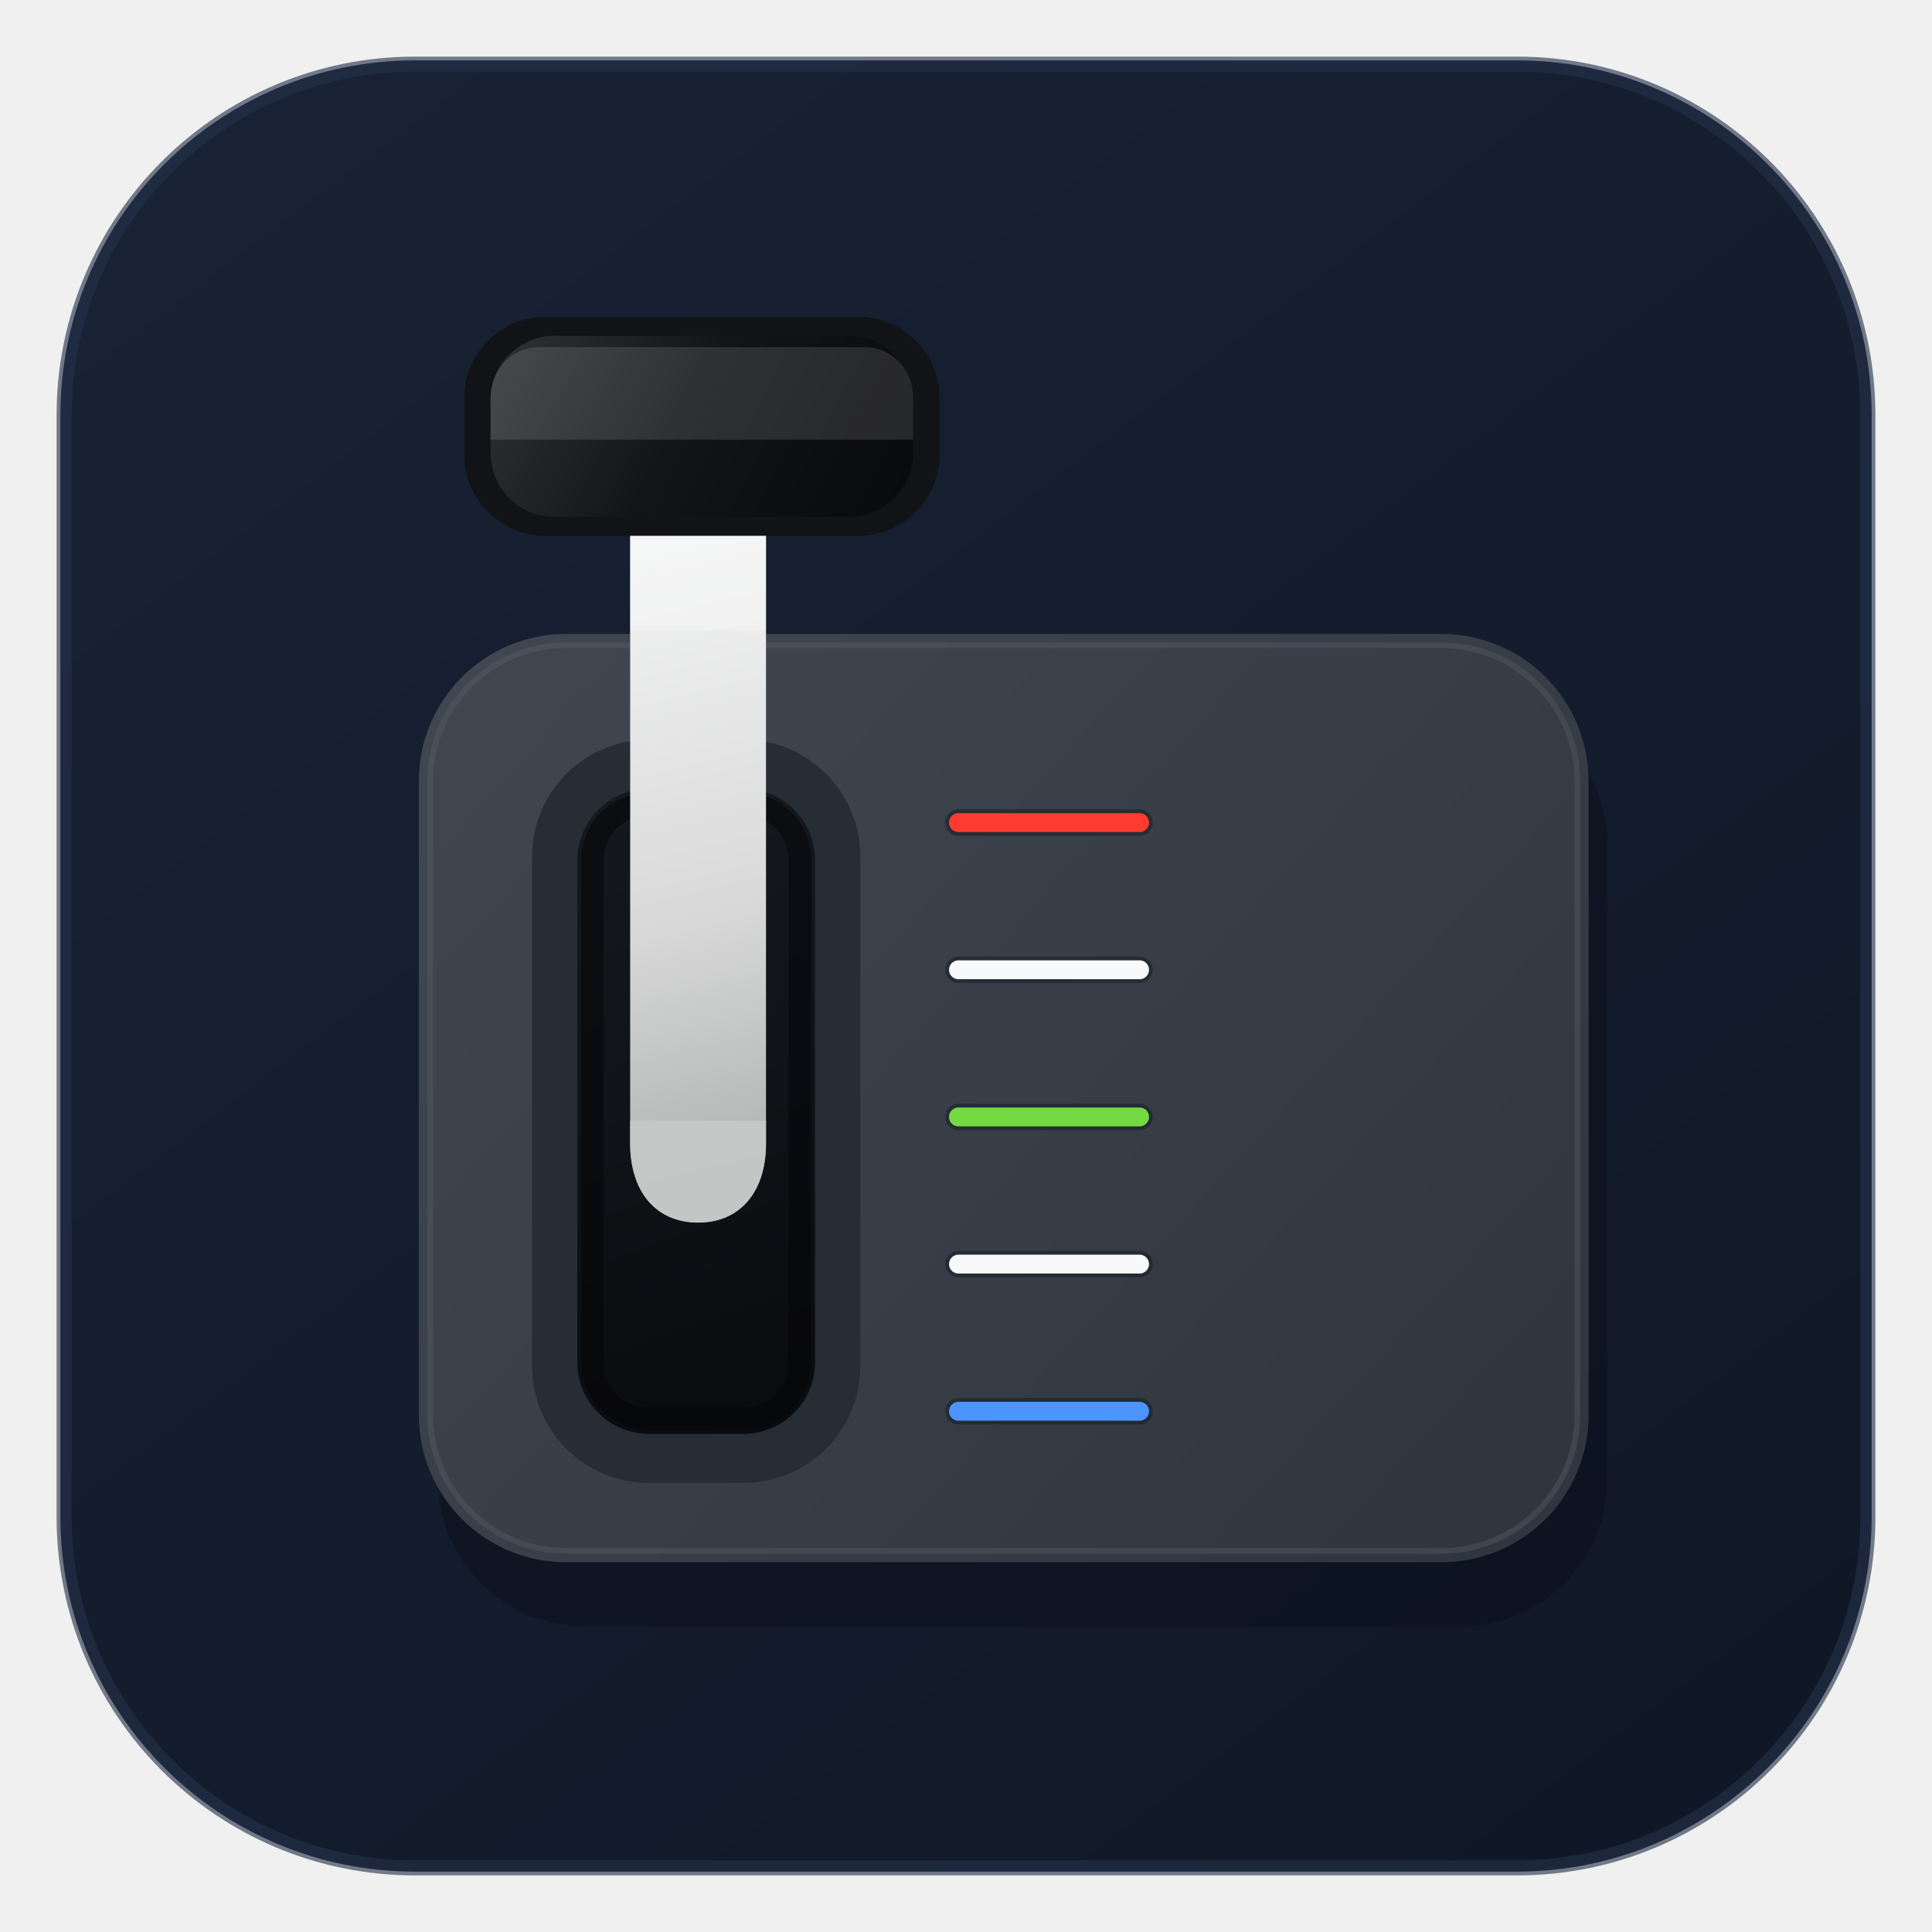
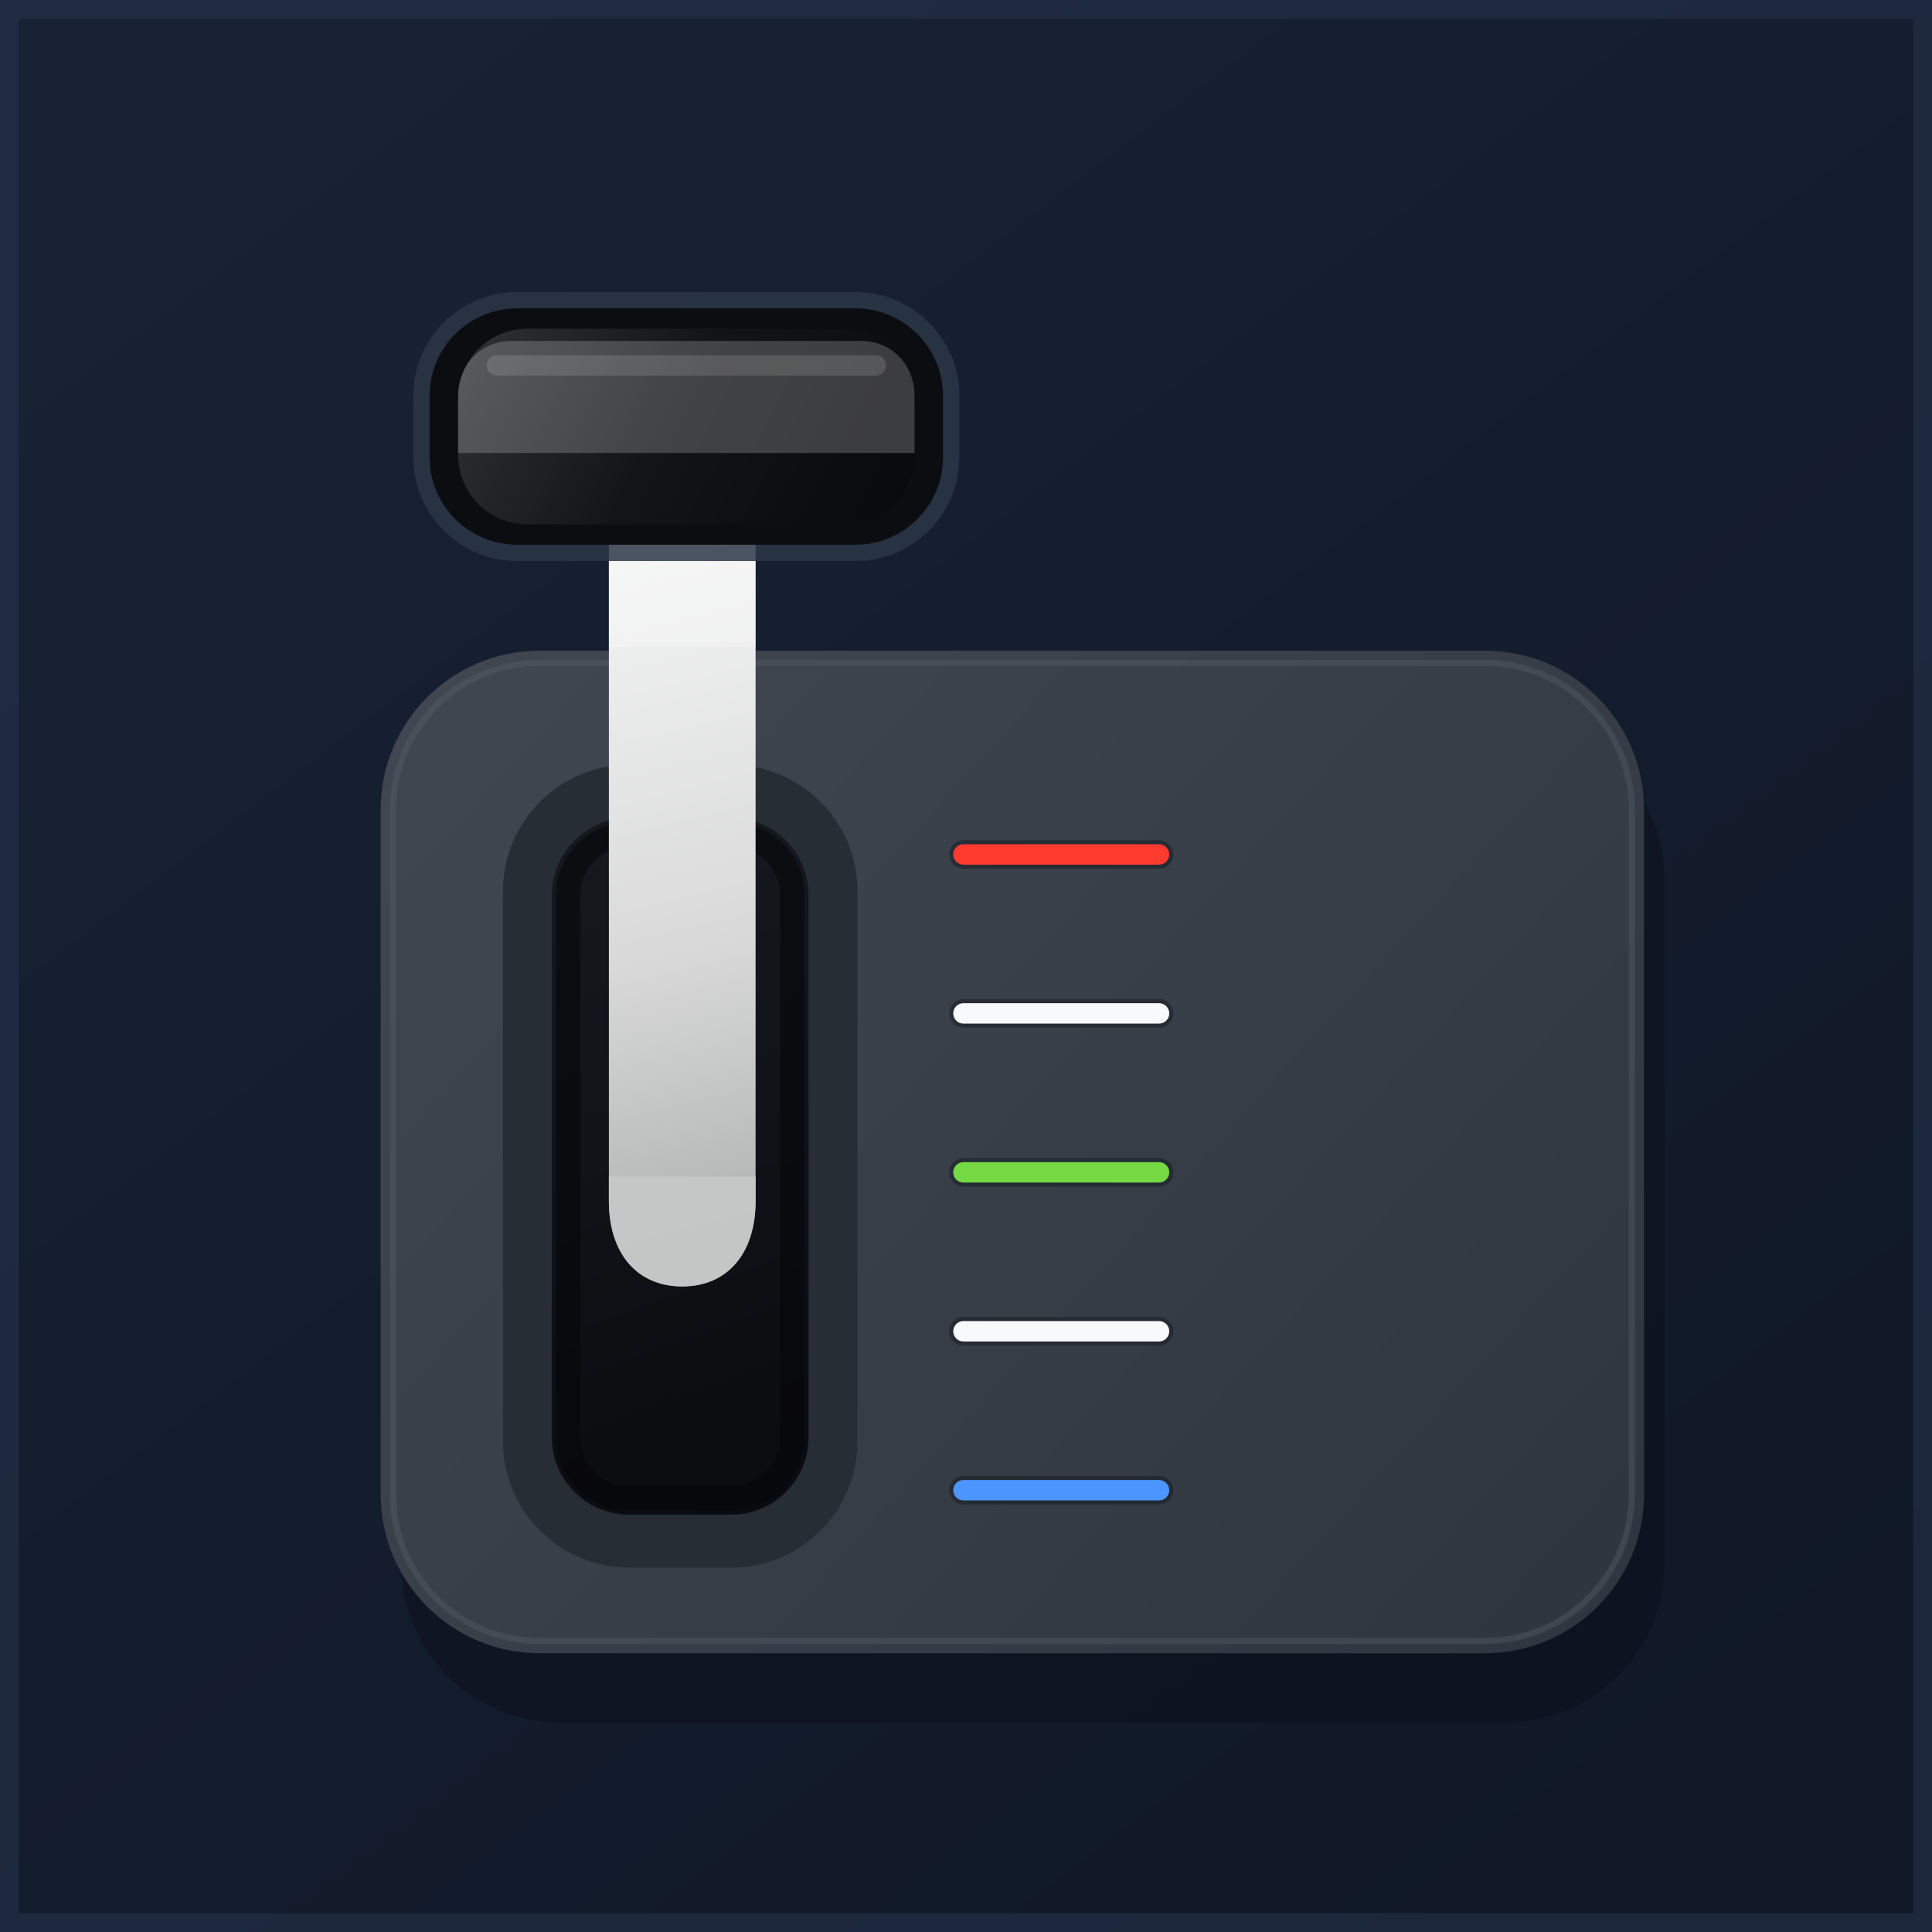
<svg xmlns="http://www.w3.org/2000/svg" viewBox="0 0 1024 1024" role="img" aria-labelledby="title desc">
  <defs>
    <linearGradient id="backgroundGradient" x1="154" y1="40" x2="870" y2="984" gradientUnits="userSpaceOnUse">
      <stop offset="0" stop-color="#182234" />
      <stop offset="1" stop-color="#101827" />
    </linearGradient>
    <linearGradient id="panelGradient" x1="258" y1="326" x2="792" y2="812" gradientUnits="userSpaceOnUse">
      <stop offset="0" stop-color="#404751" />
      <stop offset="1" stop-color="#2f363f" />
    </linearGradient>
    <linearGradient id="slotGradient" x1="312" y1="372" x2="456" y2="776" gradientUnits="userSpaceOnUse">
      <stop offset="0" stop-color="#171b20" />
      <stop offset="1" stop-color="#080a0d" />
    </linearGradient>
    <linearGradient id="handleGradient" x1="268" y1="168" x2="472" y2="276" gradientUnits="userSpaceOnUse">
      <stop offset="0" stop-color="#2f3134" />
      <stop offset="0.48" stop-color="#121416" />
      <stop offset="1" stop-color="#090a0c" />
    </linearGradient>
    <linearGradient id="shaftGradient" x1="338" y1="280" x2="422" y2="624" gradientUnits="userSpaceOnUse">
      <stop offset="0" stop-color="#f4f5f5" />
      <stop offset="0.58" stop-color="#d8d9d8" />
      <stop offset="1" stop-color="#aeb0b0" />
    </linearGradient>
  </defs>
-   <rect x="32" y="32" width="960" height="960" rx="188" fill="url(#backgroundGradient)" />
-   <rect x="34" y="34" width="956" height="956" rx="186" fill="none" stroke="#243148" stroke-width="8" opacity="0.62" />
-   <g>
+   <rect x="0" y="0" width="1024" height="1024" fill="url(#backgroundGradient)" />
+   <rect x="5" y="5" width="1014" height="1014" fill="none" stroke="#243148" stroke-width="10" opacity="0.62" />
+   <g transform="translate(-38 -18) scale(1.08)">
    <rect x="232" y="370" width="620" height="492" rx="78" fill="#02050a" opacity="0.28" />
    <rect x="222" y="336" width="620" height="492" rx="78" fill="url(#panelGradient)" />
    <rect x="228" y="342" width="608" height="480" rx="72" fill="none" stroke="#59616c" stroke-width="3" opacity="0.36" />
    <rect x="282" y="392" width="174" height="394" rx="62" fill="#252b33" opacity="0.92" />
    <rect x="306" y="418" width="126" height="342" rx="38" fill="url(#slotGradient)" />
    <rect x="314" y="426" width="110" height="326" rx="30" fill="none" stroke="#050608" stroke-width="12" opacity="0.58" />
    <path d="M342 270h56v338c0 24-13 40-28 40s-28-16-28-40V270Z" fill="#0d0f12" opacity="0.45" />
    <path d="M334 262h72v344c0 26-14 42-36 42s-36-16-36-42V262Z" fill="url(#shaftGradient)" />
    <path d="M334 262h72v72h-72v-72Z" fill="#fbfbfa" opacity="0.38" />
    <path d="M334 594h72v12c0 26-14 42-36 42s-36-16-36-42v-12Z" fill="#c7c8c8" opacity="0.9" />
-     <rect x="246" y="168" width="252" height="116" rx="43" fill="#111316" />
+     <rect x="238" y="160" width="268" height="132" rx="51" fill="#2b3546" opacity="0.84" />
+     <rect x="246" y="168" width="252" height="116" rx="43" fill="#0b0d10" />
    <rect x="260" y="178" width="224" height="96" rx="34" fill="url(#handleGradient)" />
-     <path d="M286 184h172c15 0 26 12 26 27v22H260v-22c0-15 11-27 26-27Z" fill="#ffffff" opacity="0.12" />
+     <path d="M286 184h172c15 0 26 12 26 27v28H260v-28c0-15 11-27 26-27Z" fill="#ffffff" opacity="0.2" />
+     <rect x="274" y="191" width="196" height="10" rx="5" fill="#ffffff" opacity="0.13" />
    <g stroke-linecap="round" stroke-width="14">
      <line x1="508" y1="436" x2="604" y2="436" stroke="#151b23" opacity="0.52" />
      <line x1="508" y1="514" x2="604" y2="514" stroke="#151b23" opacity="0.52" />
      <line x1="508" y1="592" x2="604" y2="592" stroke="#151b23" opacity="0.52" />
      <line x1="508" y1="670" x2="604" y2="670" stroke="#151b23" opacity="0.52" />
      <line x1="508" y1="748" x2="604" y2="748" stroke="#151b23" opacity="0.52" />
    </g>
    <g stroke-linecap="round" stroke-width="10">
      <line x1="508" y1="436" x2="604" y2="436" stroke="#ff3b30" />
      <line x1="508" y1="514" x2="604" y2="514" stroke="#f7f9fb" />
      <line x1="508" y1="592" x2="604" y2="592" stroke="#75d943" />
      <line x1="508" y1="670" x2="604" y2="670" stroke="#f7f9fb" />
      <line x1="508" y1="748" x2="604" y2="748" stroke="#4c95ff" />
    </g>
  </g>
</svg>
